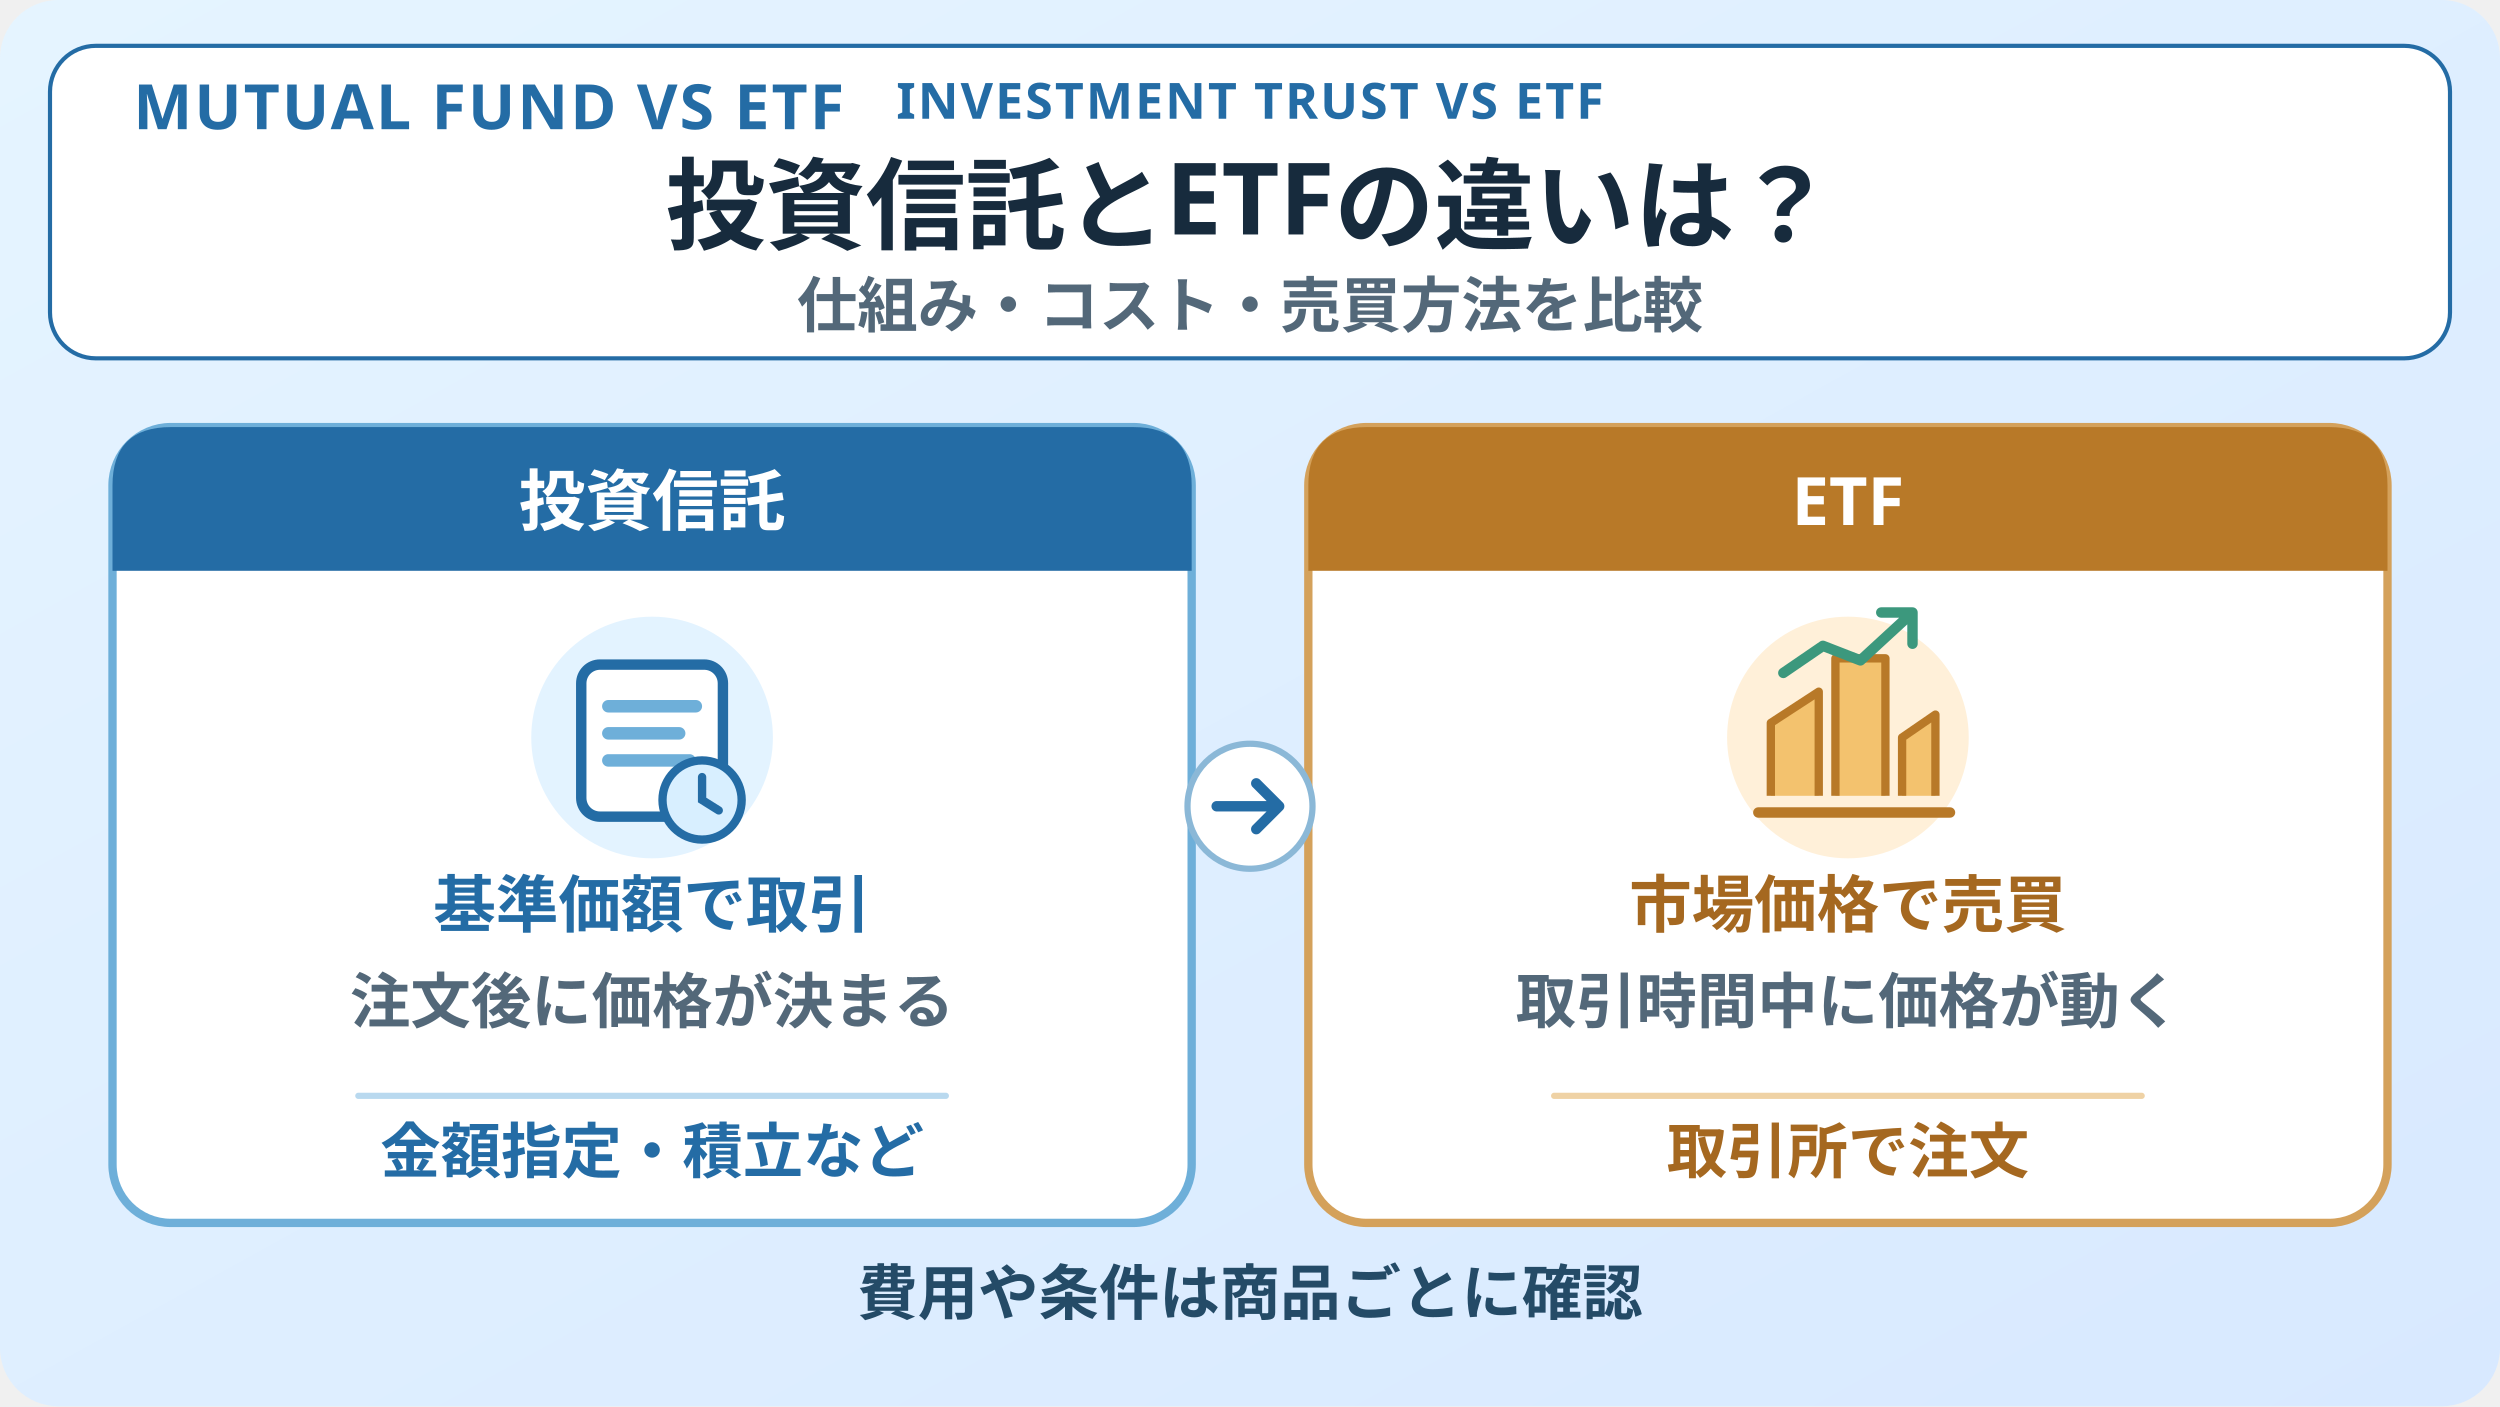
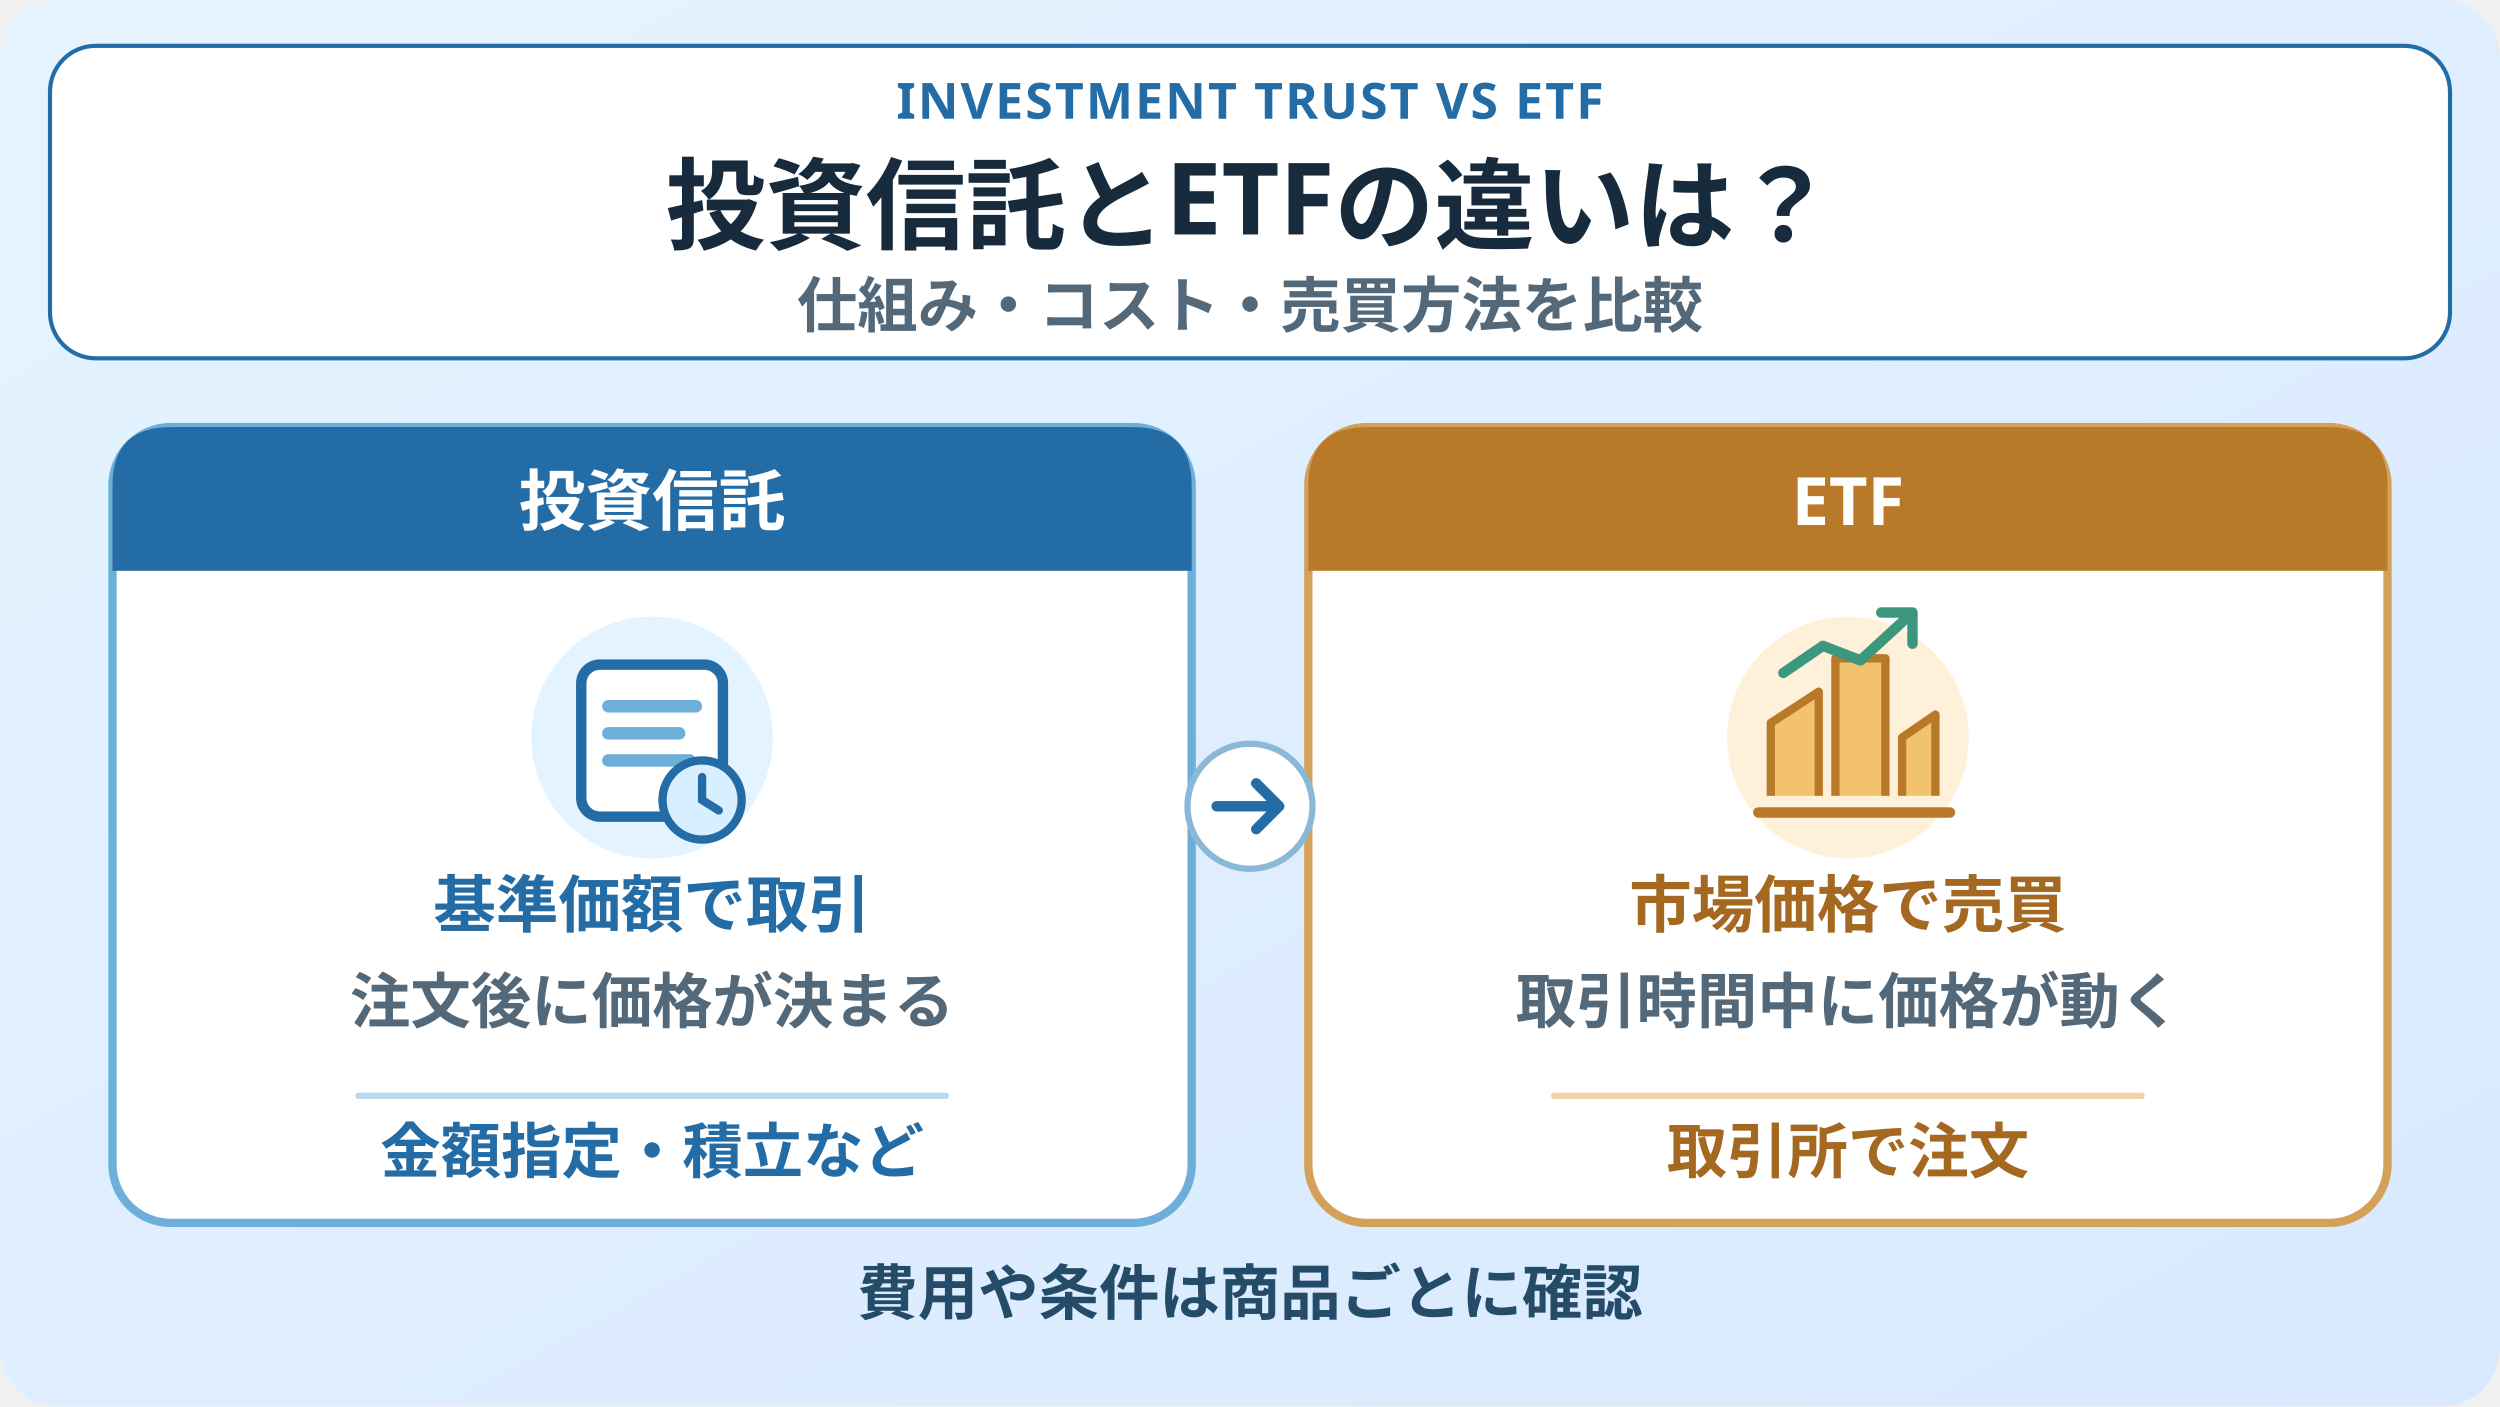
<svg xmlns="http://www.w3.org/2000/svg" width="1200" height="675" viewBox="0 0 1200 675" role="img" aria-labelledby="title desc">
  <defs>
    <linearGradient id="bg" x1="0" y1="0" x2="1" y2="1">
      <stop stop-color="#e5f4ff" />
      <stop offset="1" stop-color="#d8e9ff" />
    </linearGradient>
  </defs>
  <rect width="1200" height="675" rx="28" fill="url(#bg)" />
  <rect x="24" y="22" width="1152" height="150" rx="22" fill="#fff" stroke="#246ca5" stroke-width="2" />
  <text x="600" y="57" text-anchor="middle" font-family="sans-serif" font-size="24" font-weight="800" letter-spacing="1" fill="#246ca5">INVESTMENT TRUST VS ETF</text>
  <text x="600" y="116" text-anchor="middle" font-family="sans-serif" font-size="48" font-weight="800" fill="#172b3d">投資信託とETFの違いは？</text>
  <text x="600" y="157" text-anchor="middle" font-family="sans-serif" font-size="29" font-weight="650" fill="#536879">仕組み・コスト・売買方法を比較</text>
-   <text x="64" y="62" font-family="sans-serif" font-size="30" font-weight="800" letter-spacing="1" fill="#246ca5">MUTUAL FUND VS ETF</text>
  <rect x="54" y="205" width="518" height="382" rx="28" fill="#fff" stroke="#6eafd9" stroke-width="4" />
  <rect x="628" y="205" width="518" height="382" rx="28" fill="#fff" stroke="#d4a15b" stroke-width="4" />
  <path d="M54 233Q54 205 82 205H544Q572 205 572 233V274H54Z" fill="#246ca5" />
  <path d="M628 233Q628 205 656 205H1118Q1146 205 1146 233V274H628Z" fill="#b87928" />
  <text x="313" y="252" text-anchor="middle" font-family="sans-serif" font-size="32" font-weight="800" fill="#fff">投資信託</text>
  <text x="887" y="252" text-anchor="middle" font-family="sans-serif" font-size="32" font-weight="800" fill="#fff">ETF</text>
  <circle cx="313" cy="354" r="58" fill="#e3f3ff" />
  <rect x="279" y="319" width="68" height="73" rx="9" fill="#fff" stroke="#246ca5" stroke-width="5" />
  <path d="M292 339H334M292 352H326M292 365H331" stroke="#6eafd9" stroke-width="6" stroke-linecap="round" />
  <circle cx="337" cy="384" r="19" fill="#d8efff" stroke="#246ca5" stroke-width="4" />
  <path d="M337 373V384L345 389" fill="none" stroke="#246ca5" stroke-width="4" stroke-linecap="round" />
  <text x="313" y="445" text-anchor="middle" font-family="sans-serif" font-size="30" font-weight="800" fill="#246ca5">基準価額で取引</text>
  <text x="313" y="491" text-anchor="middle" font-family="sans-serif" font-size="29" font-weight="650" fill="#536879">注文後に価格が決まる</text>
  <path d="M172 526H454" stroke="#b9d9ef" stroke-width="3" stroke-linecap="round" />
  <text x="313" y="563" text-anchor="middle" font-family="sans-serif" font-size="29" font-weight="800" fill="#246ca5">金額指定・積立など</text>
  <circle cx="600" cy="387" r="30" fill="#fff" stroke="#8bb8d7" stroke-width="3" />
  <path d="M584 387H614M603 376L614 387L603 398" fill="none" stroke="#246ca5" stroke-width="5" stroke-linecap="round" stroke-linejoin="round" />
  <circle cx="887" cy="354" r="58" fill="#fff0d9" />
  <path d="M850 382V347L873 332V382M881 382V316H905V382M913 382V354L929 343V382" fill="#f3c26e" stroke="#b87928" stroke-width="4" stroke-linejoin="round" />
  <path d="M844 390H936" stroke="#b87928" stroke-width="5" stroke-linecap="round" />
  <path d="M856 323L875 310L893 317L918 294M903 294H918V309" fill="none" stroke="#3c987d" stroke-width="5" stroke-linecap="round" stroke-linejoin="round" />
  <text x="887" y="445" text-anchor="middle" font-family="sans-serif" font-size="30" font-weight="800" fill="#a56820">市場価格で売買</text>
  <text x="887" y="491" text-anchor="middle" font-family="sans-serif" font-size="29" font-weight="650" fill="#536879">取引時間中に価格が動く</text>
  <path d="M746 526H1028" stroke="#efd2a5" stroke-width="3" stroke-linecap="round" />
  <text x="887" y="563" text-anchor="middle" font-family="sans-serif" font-size="29" font-weight="800" fill="#a56820">取引所で注文</text>
  <text x="600" y="631" text-anchor="middle" font-family="sans-serif" font-size="29" font-weight="800" fill="#244b67">費用や条件は商品ごとに確認</text>
</svg>
